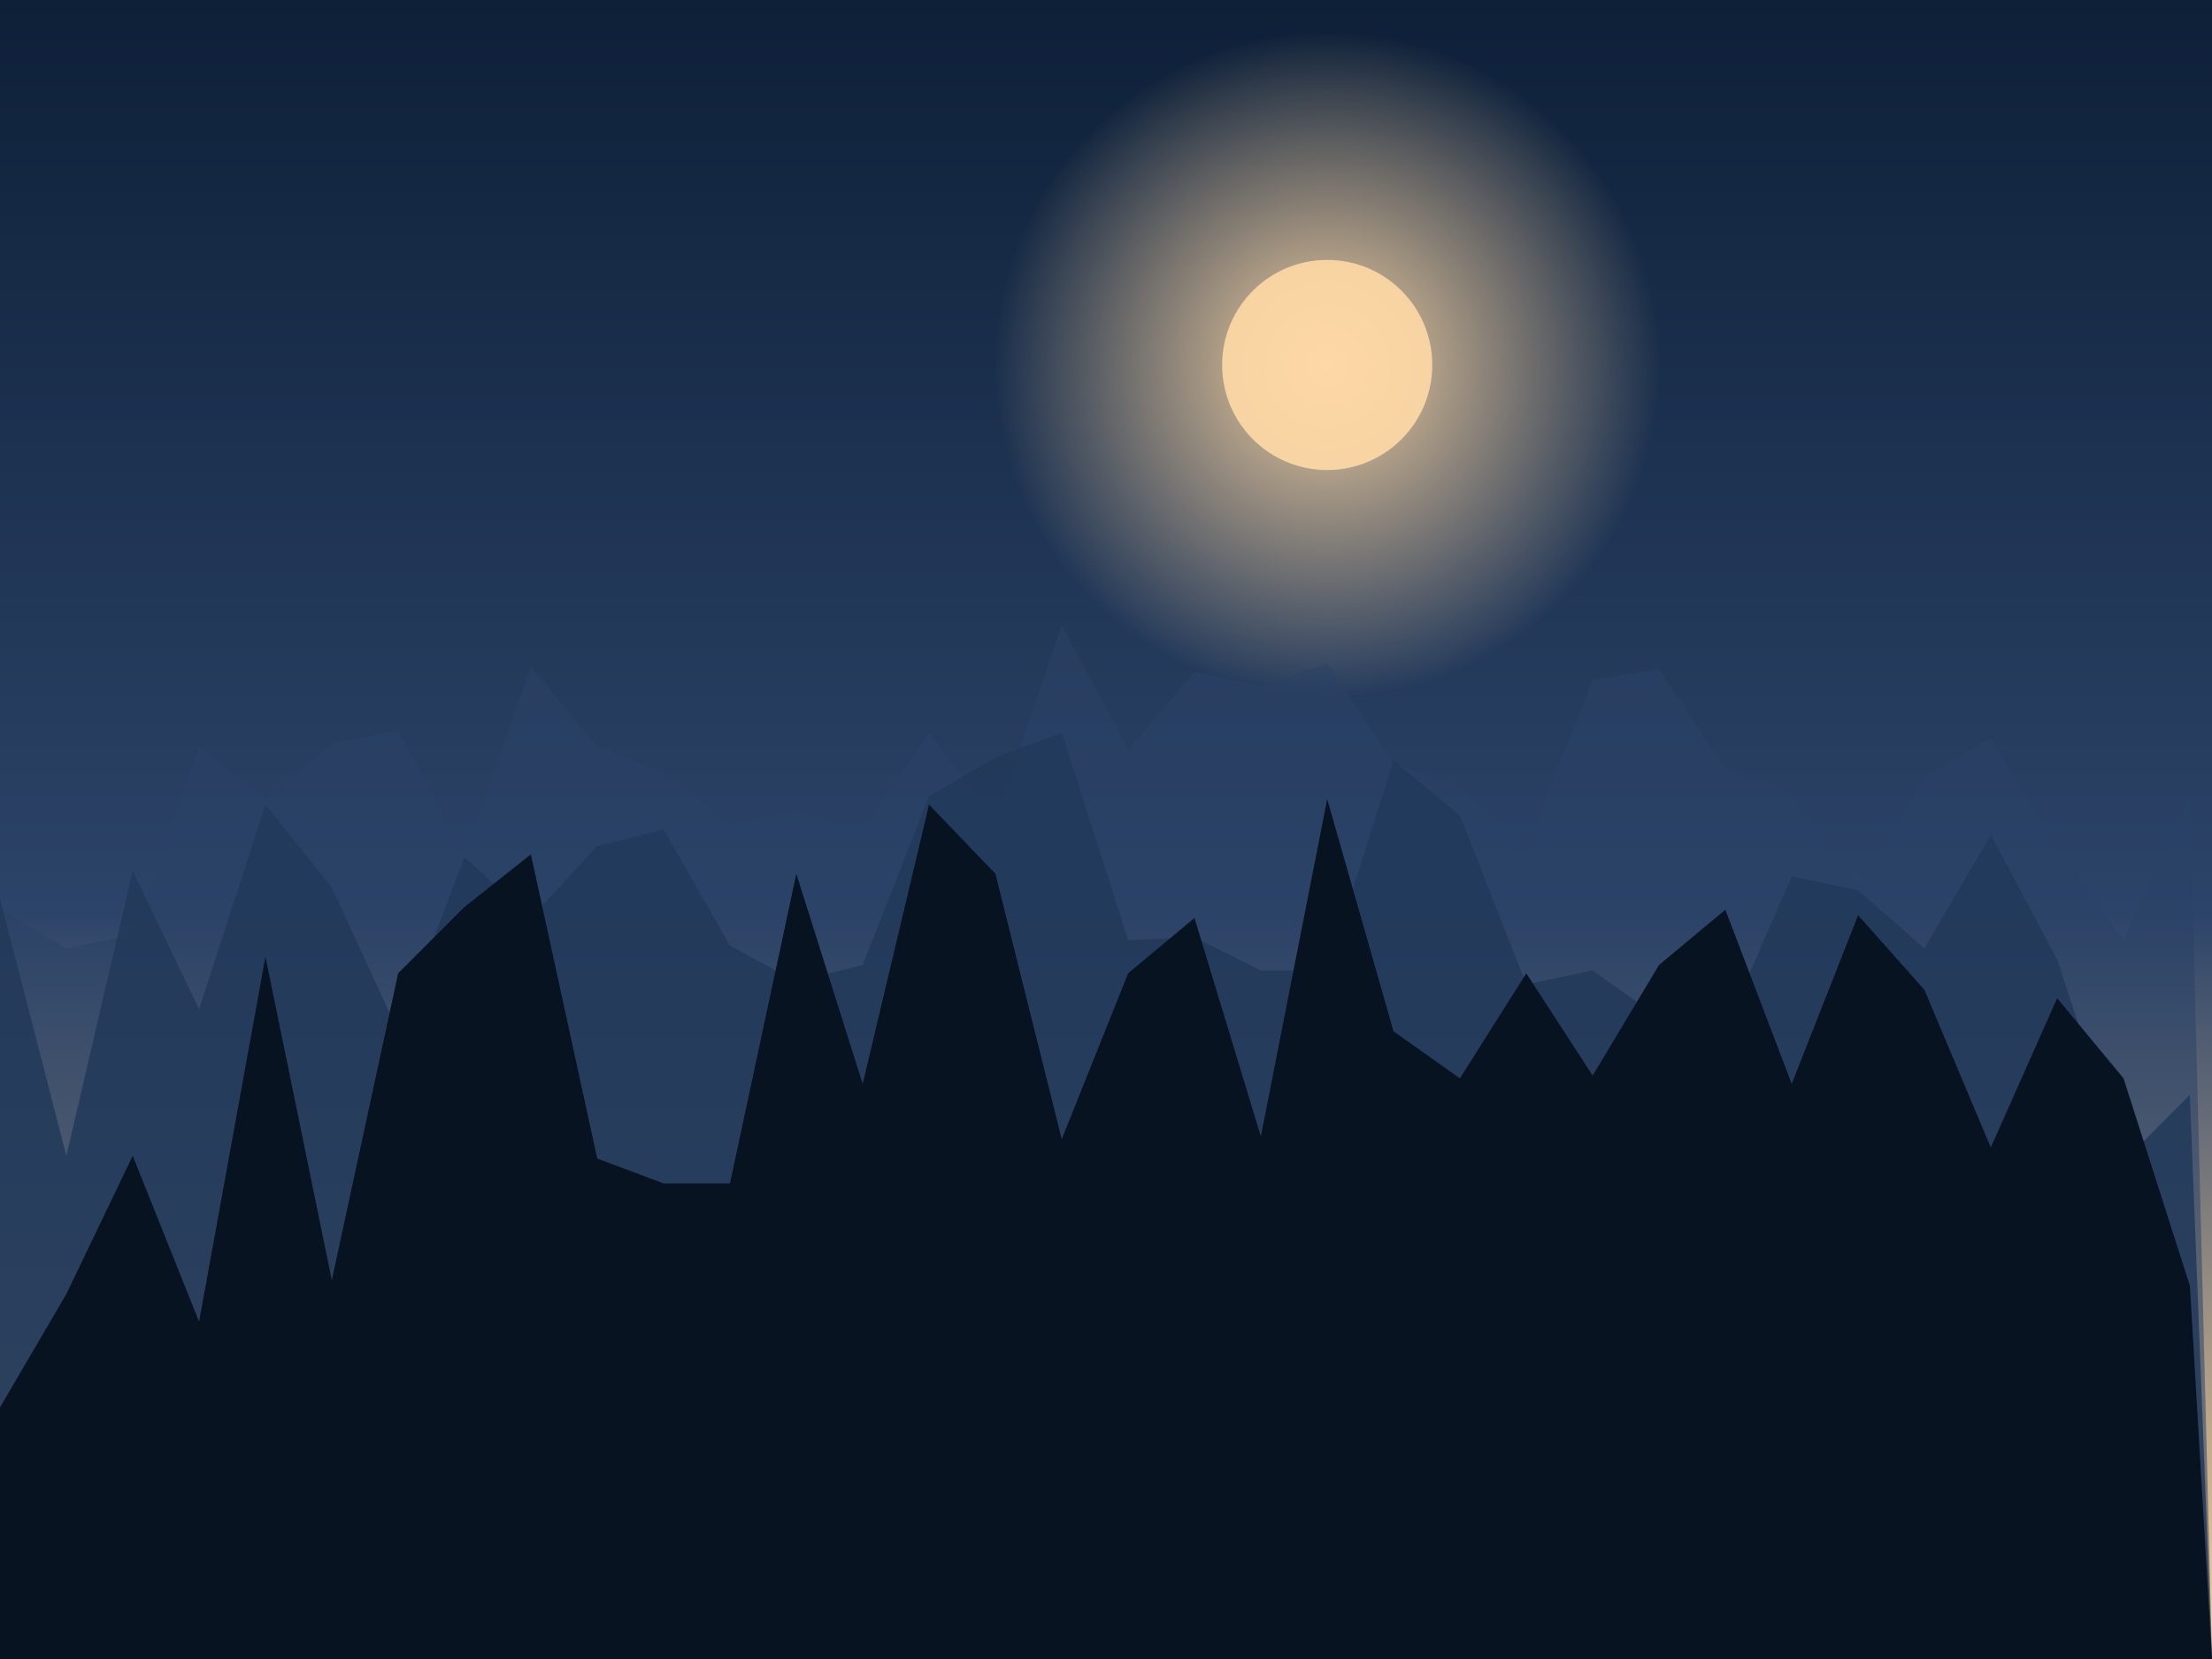
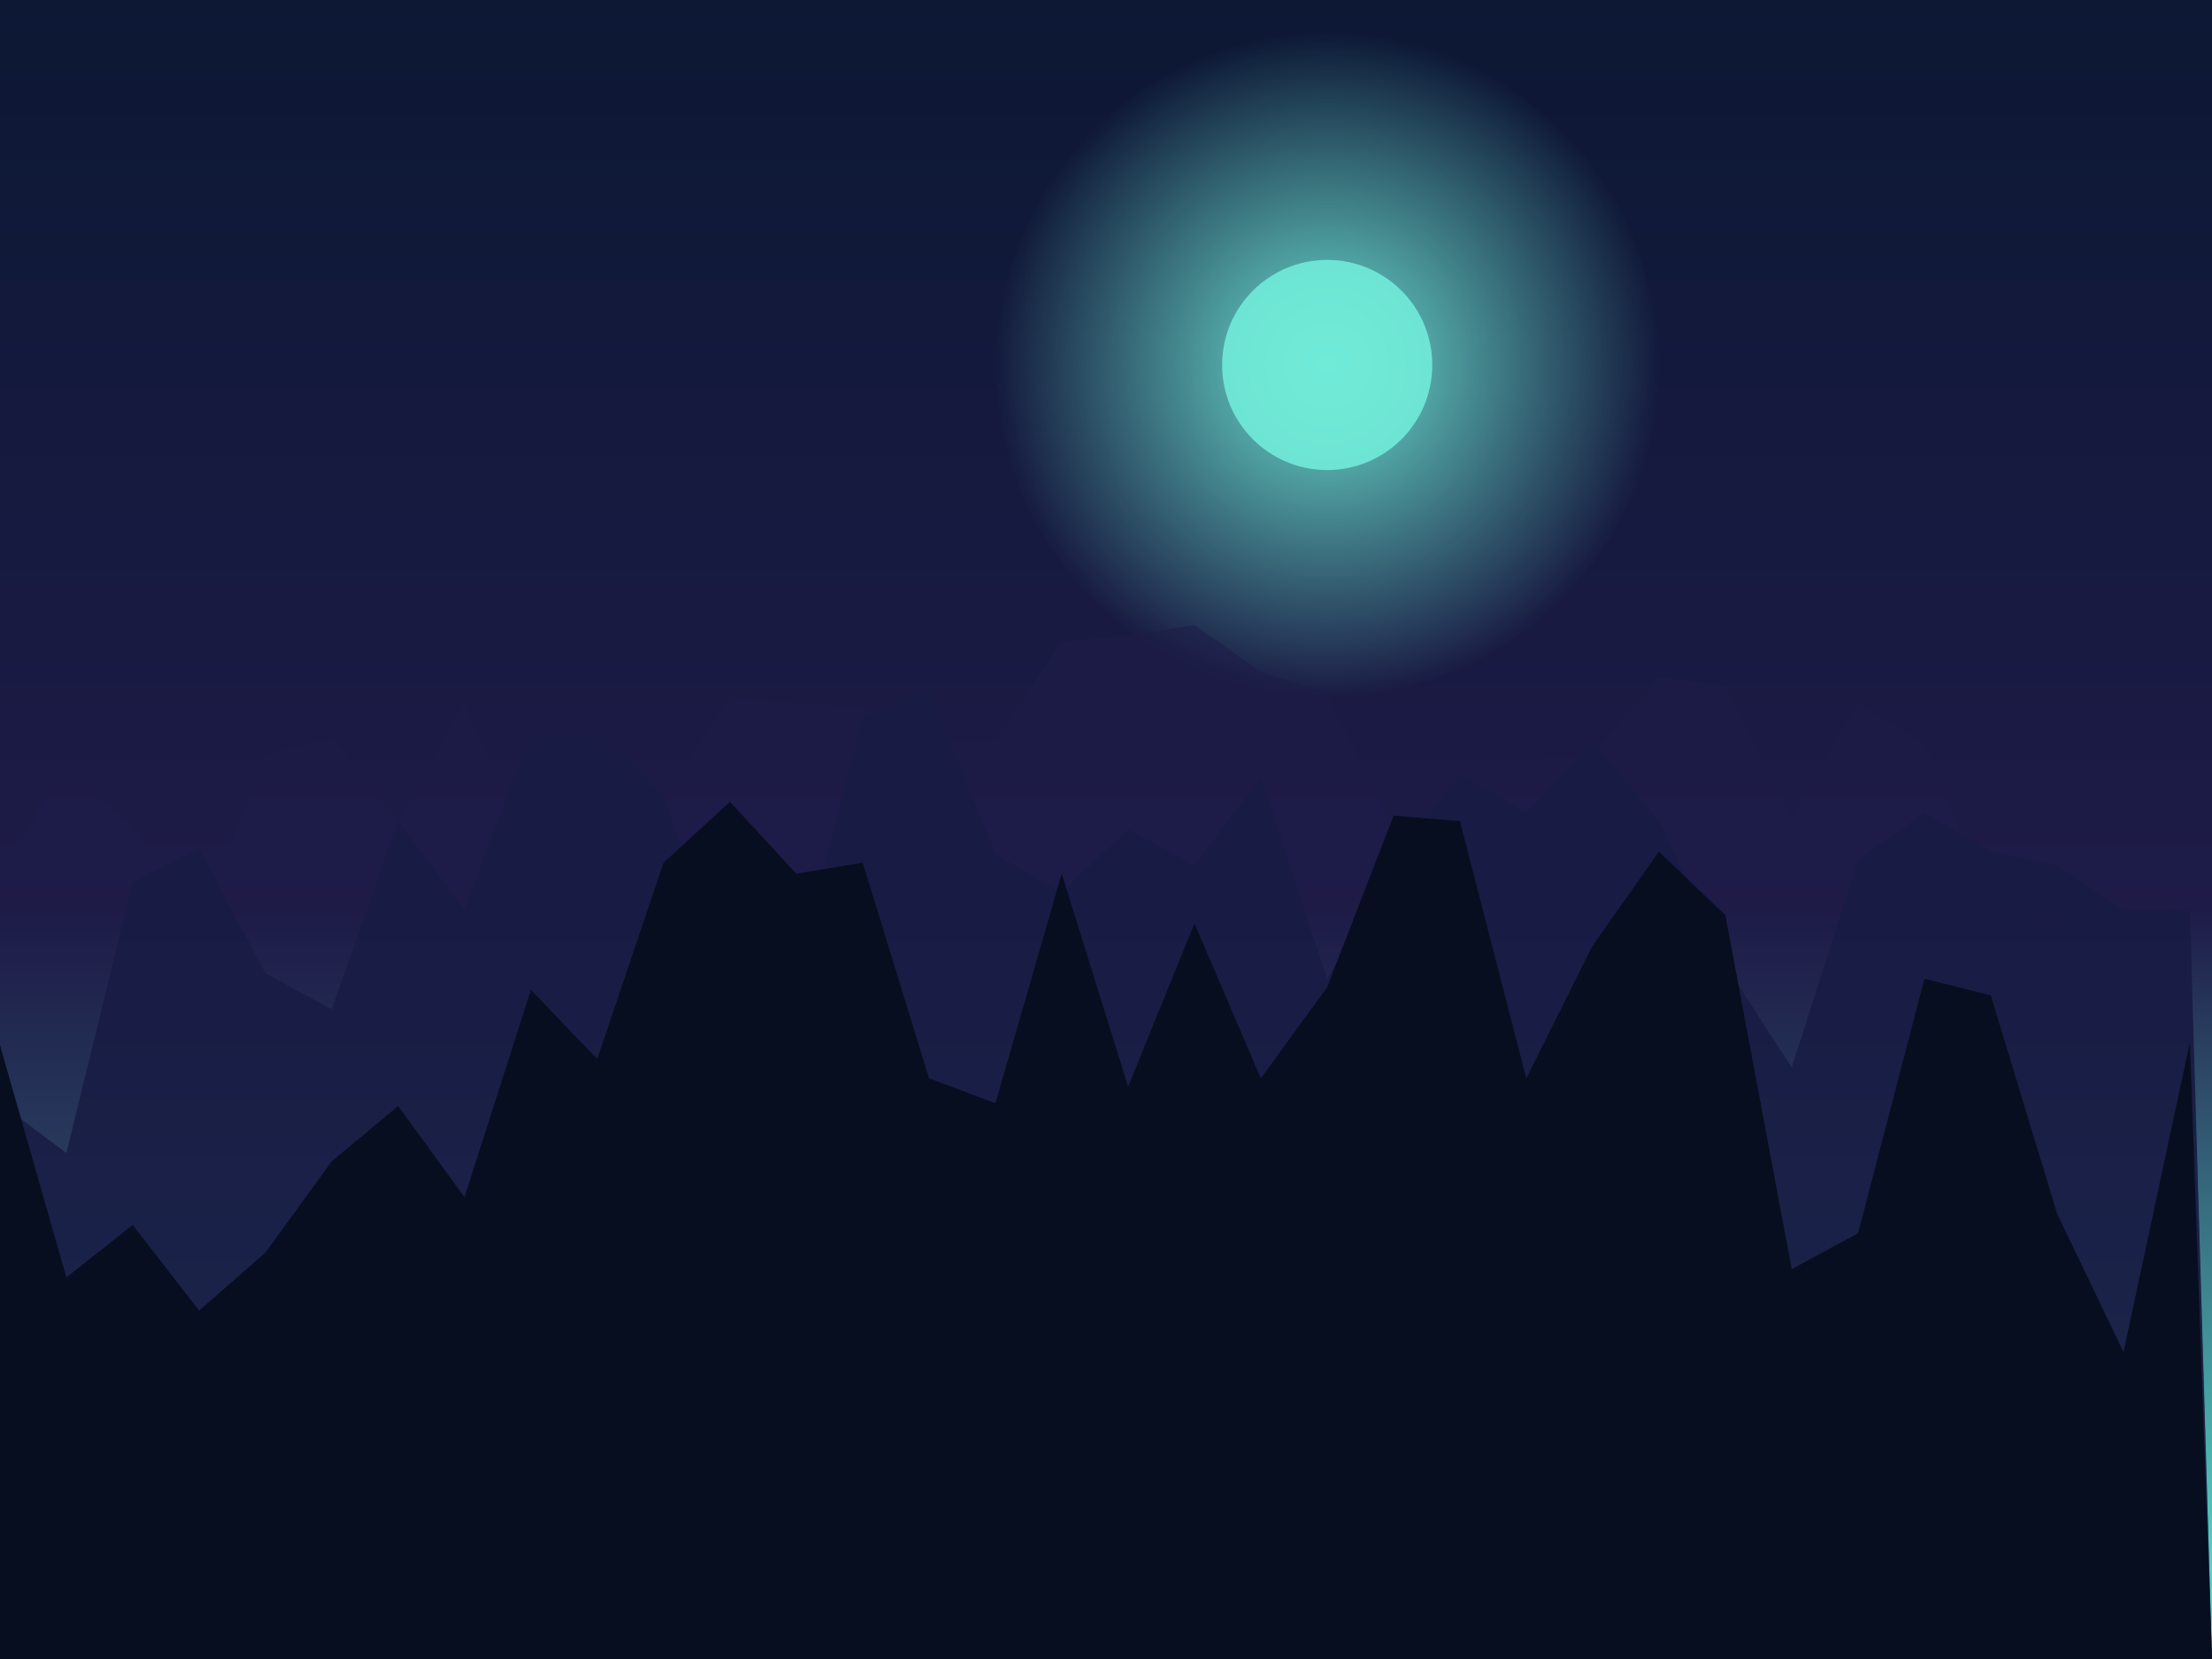
<svg xmlns="http://www.w3.org/2000/svg" viewBox="0 0 800 600" preserveAspectRatio="xMidYMid slice">
  <defs>
    <linearGradient id="sky" x1="0" y1="0" x2="0" y2="1">
-       <stop offset="0" stop-color="#0e2038" />
-       <stop offset="0.55" stop-color="#2c4469" />
-       <stop offset="1" stop-color="#ffd49a" />
+       <stop offset="0" stop-color="#0c1834" />
+       <stop offset="0.55" stop-color="#1e1b48" />
+       <stop offset="1" stop-color="#5eead4" />
    </linearGradient>
    <radialGradient id="orb" cx="0.5" cy="0.5" r="0.5">
-       <stop offset="0" stop-color="#ffd9a6" stop-opacity="0.95" />
-       <stop offset="1" stop-color="#ffd9a6" stop-opacity="0" />
+       <stop offset="0" stop-color="#71ecd9" stop-opacity="0.95" />
+       <stop offset="1" stop-color="#71ecd9" stop-opacity="0" />
    </radialGradient>
  </defs>
  <rect width="800" height="600" fill="url(#sky)" />
  <circle cx="480" cy="132" r="120" fill="url(#orb)" />
-   <circle cx="480" cy="132" r="38" fill="#ffd9a6" opacity="0.9" />
-   <path d="M0,600 L0,329 L24,343 L48,338 L72,270 L96,289 L120,269 L144,264 L168,309 L192,241 L216,270 L240,279 L264,298 L288,293 L312,300 L336,265 L360,297 L384,226 L408,271 L432,243 L456,248 L480,240 L504,276 L528,285 L552,306 L576,246 L600,242 L624,278 L648,287 L672,320 L696,281 L720,267 L744,306 L768,340 L792,287 L800,600 Z" fill="#294166" opacity="0.55" />
-   <path d="M0,600 L0,325 L24,418 L48,315 L72,365 L96,291 L120,321 L144,373 L168,310 L192,332 L216,306 L240,300 L264,342 L288,355 L312,349 L336,288 L360,274 L384,265 L408,340 L432,339 L456,351 L480,351 L504,275 L528,295 L552,356 L576,351 L600,368 L624,372 L648,317 L672,322 L696,343 L720,302 L744,347 L768,420 L792,396 L800,600 Z" fill="#213859" opacity="0.85" />
-   <path d="M0,600 L0,509 L24,468 L48,418 L72,478 L96,346 L120,463 L144,352 L168,328 L192,309 L216,419 L240,428 L264,428 L288,316 L312,392 L336,291 L360,316 L384,412 L408,352 L432,332 L456,411 L480,289 L504,373 L528,390 L552,352 L576,389 L600,349 L624,329 L648,392 L672,331 L696,358 L720,415 L744,361 L768,390 L792,465 L800,600 Z" fill="#081322" opacity="1.0" />
+   <circle cx="480" cy="132" r="38" fill="#71ecd9" opacity="0.9" />
+   <path d="M0,600 L0,316 L24,277 L48,299 L72,334 L96,273 L120,267 L144,296 L168,254 L192,310 L216,308 L240,289 L264,252 L288,254 L312,256 L336,269 L360,268 L384,232 L408,230 L432,226 L456,243 L480,251 L504,299 L528,304 L552,275 L576,273 L600,245 L624,248 L648,295 L672,254 L696,269 L720,327 L744,336 L768,305 L792,335 L800,600 Z" fill="#1d1b47" opacity="0.55" />
+   <path d="M0,600 L0,399 L24,417 L48,319 L72,307 L96,352 L120,365 L144,297 L168,329 L192,265 L216,265 L240,288 L264,355 L288,354 L312,259 L336,249 L360,309 L384,323 L408,300 L432,313 L456,281 L480,354 L504,311 L528,280 L552,294 L576,268 L600,297 L624,349 L648,386 L672,311 L696,294 L720,308 L744,313 L768,329 L792,329 L800,600 Z" fill="#181b43" opacity="0.85" />
+   <path d="M0,600 L0,378 L24,462 L48,443 L72,474 L96,453 L120,420 L144,400 L168,433 L192,358 L216,383 L240,312 L264,290 L288,316 L312,312 L336,390 L360,399 L384,316 L408,393 L432,334 L456,390 L480,357 L504,295 L528,297 L552,390 L576,342 L600,308 L624,331 L648,459 L672,446 L696,354 L720,360 L744,439 L768,489 L792,377 L800,600 Z" fill="#070e1f" opacity="1.0" />
</svg>
